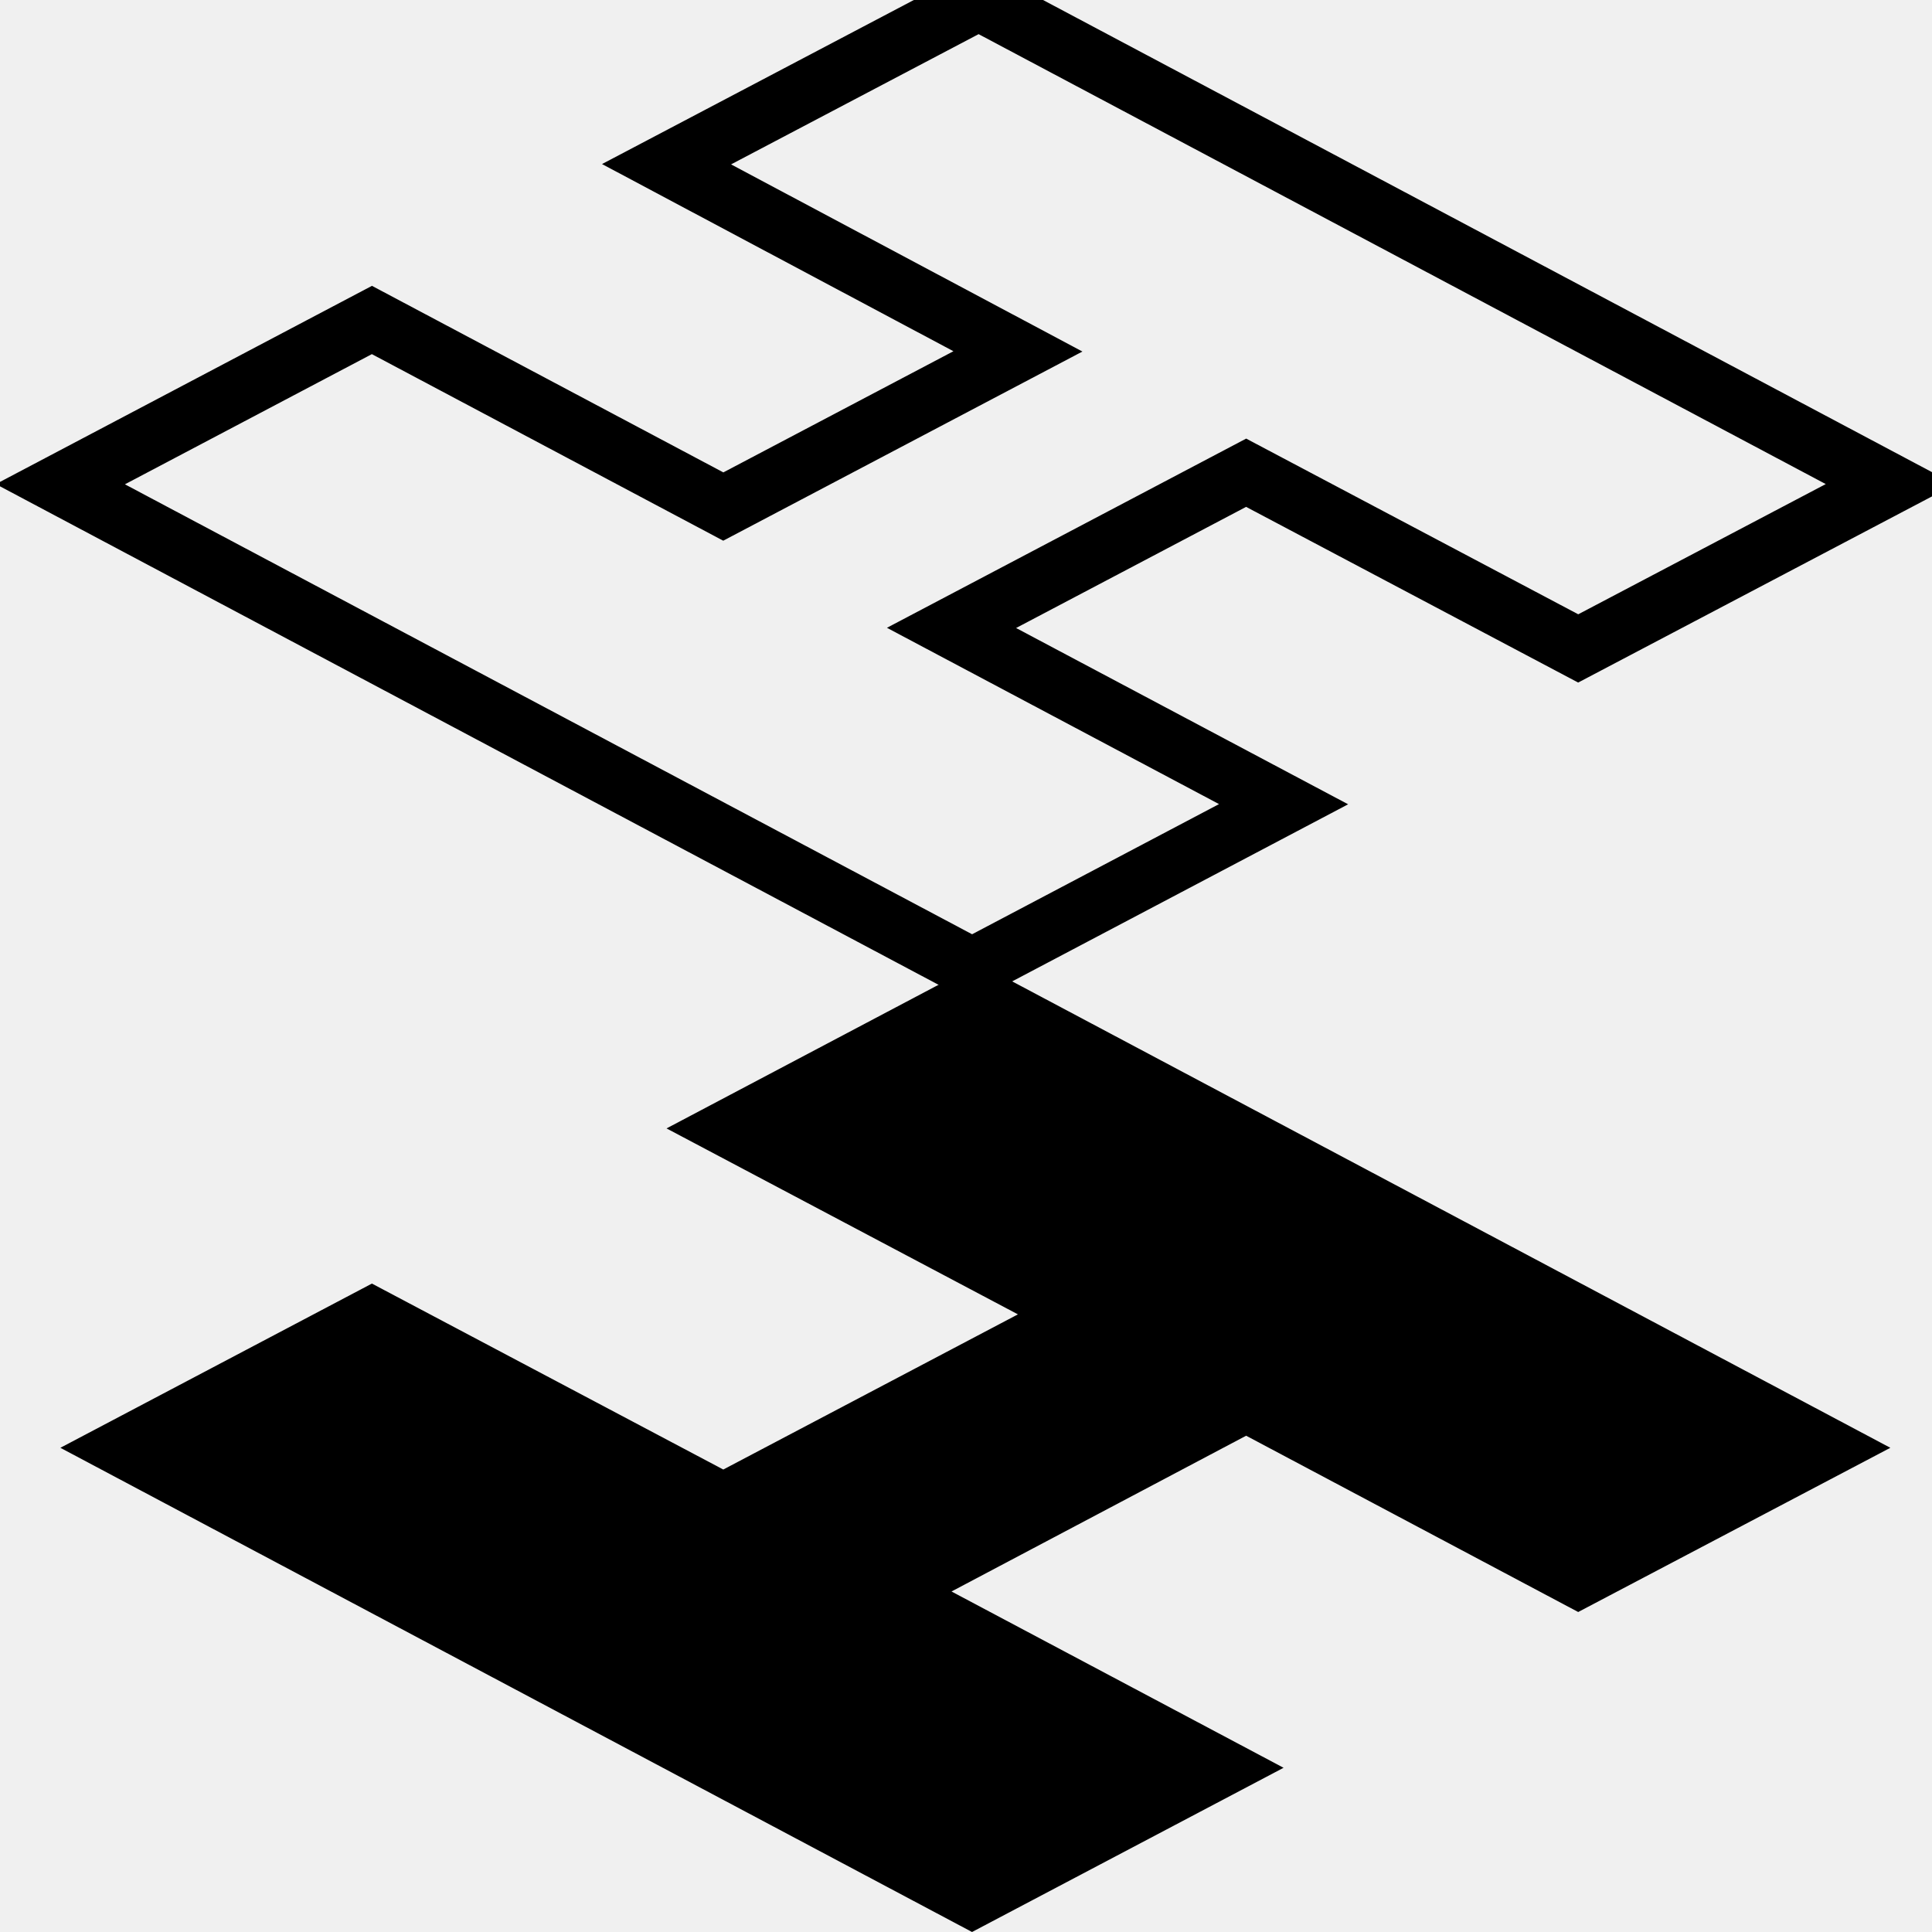
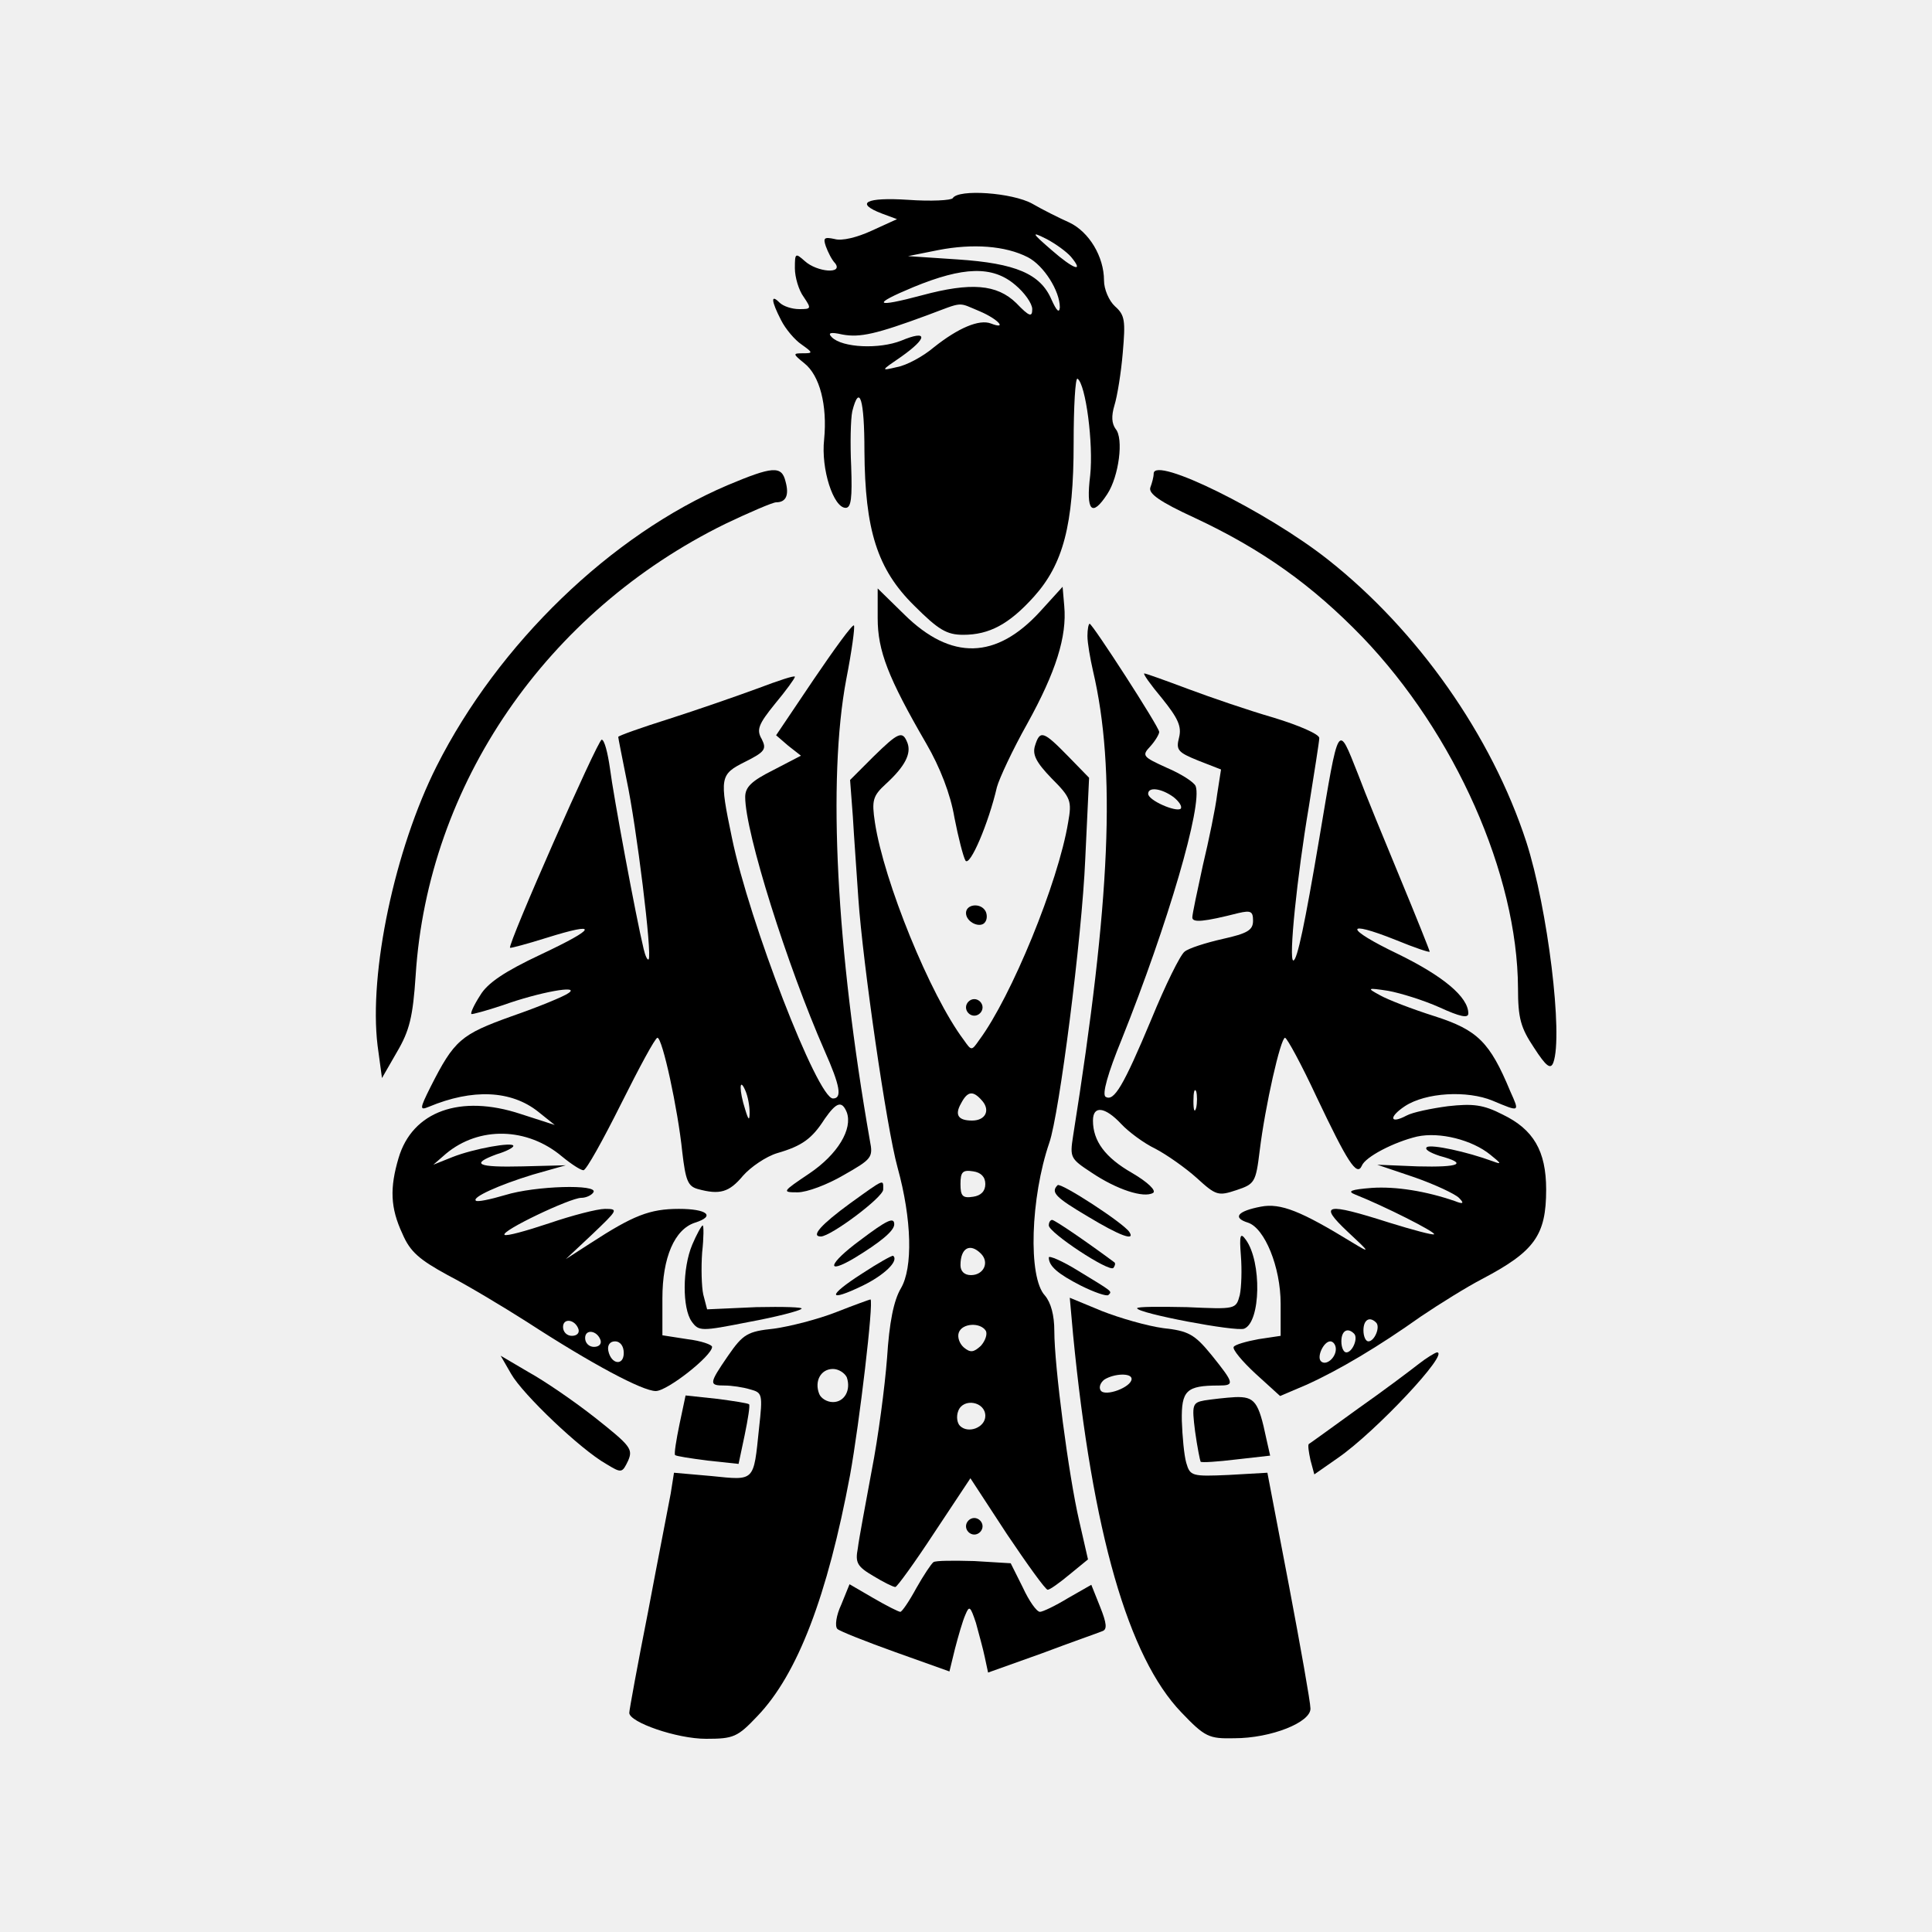
- <svg xmlns="http://www.w3.org/2000/svg" width="32" height="32" fill="none">
-   <style>
-     .stroke {
-       stroke: #000;
-     }
-     .fill {
-       fill: #000;
-     }
-     @media (prefers-color-scheme: dark) {
-       .stroke {
-         stroke: #fff;
-       }
-       .fill {
-         fill: #fff;
-       }
-     }
-   </style>
-   <path class="stroke" fill-rule="evenodd" d="M16.1 16.04 1 8.02 6.16 5.3l5.82 3.09 4.88-2.57-5.82-3.1L16.21 0l15.1 8.02-5.17 2.72-5.5-2.91-4.88 2.57 5.5 2.92-5.16 2.72Z" />
-   <path class="fill" fill-rule="evenodd" d="M16.1 32 1 23.98l5.16-2.72 5.82 3.08 4.88-2.57-5.82-3.08 5.17-2.73 15.1 8.02-5.17 2.72-5.5-2.92-4.88 2.58 5.5 2.92L16.1 32Z" />
+ <svg xmlns="http://www.w3.org/2000/svg" version="1.0" width="350pt" height="350pt" viewBox="0 0 350 350" preserveAspectRatio="xMidYMid meet">
+   <g transform="translate(0,350) scale(0.1,-0.1)" fill="#000000" stroke="none">
+     <path d="M1726 3141 c-3 -4 -39 -6 -81 -3 -77 5 -97 -6 -47 -25 l27 -10 -46 -21 c-26 -12 -54 -19 -67 -15 -19 4 -21 2 -16 -13 4 -11 11 -25 17 -31 15 -20 -33 -16 -55 4 -17 15 -18 15 -18 -13 0 -16 7 -40 16 -52 14 -21 14 -22 -8 -22 -13 0 -29 5 -36 12 -16 16 -15 3 3 -32 8 -16 25 -36 37 -44 21 -15 21 -16 3 -16 -19 0 -19 -1 2 -18 28 -22 42 -76 36 -138 -6 -54 17 -124 39 -124 10 0 12 18 10 75 -2 41 -1 86 2 100 13 51 22 22 22 -72 1 -143 23 -214 90 -280 44 -44 59 -53 89 -53 47 0 83 19 128 69 53 59 72 130 72 278 0 66 3 119 7 117 15 -10 29 -118 23 -175 -8 -65 3 -77 31 -34 21 32 30 101 15 118 -7 10 -8 23 -2 43 5 16 12 59 15 95 5 58 4 68 -14 84 -11 10 -20 31 -20 47 0 43 -27 88 -63 105 -18 8 -48 23 -67 34 -36 20 -134 27 -144 10z m214 -106 c25 -30 5 -23 -35 12 -37 32 -37 34 -9 20 17 -9 36 -23 44 -32z m-78 -1 c29 -15 58 -61 58 -91 -1 -11 -6 -6 -15 14 -20 47 -65 66 -170 73 l-90 6 55 11 c62 12 121 8 162 -13z m-23 -50 c17 -14 31 -34 31 -44 0 -15 -5 -14 -29 11 -35 34 -82 38 -171 14 -86 -23 -92 -17 -15 15 90 37 143 39 184 4z m-64 -48 c33 -14 51 -34 20 -22 -21 8 -59 -8 -103 -43 -20 -17 -50 -33 -67 -36 -30 -7 -30 -7 8 19 48 34 48 49 0 29 -40 -16 -107 -13 -126 6 -8 8 -3 10 19 5 32 -6 62 1 154 35 67 25 54 24 95 7z" />
+     <path d="M1318 2621 c-211 -90 -415 -287 -527 -509 -76 -151 -123 -374 -107 -506 l8 -59 27 47 c23 39 29 64 34 139 22 346 237 659 561 818 44 21 86 39 92 39 18 0 24 13 17 38 -7 29 -24 27 -105 -7z" />
+     <path d="M2090 2642 c0 -6 -3 -17 -6 -25 -4 -11 17 -26 80 -55 124 -58 214 -123 304 -216 168 -175 281 -430 282 -636 0 -55 5 -72 29 -108 22 -34 30 -40 35 -27 18 49 -10 279 -49 400 -63 193 -197 383 -359 511 -110 87 -316 189 -316 156z" />
+     <path d="M1885 2393 c-80 -88 -162 -90 -247 -6 l-48 47 0 -54 c0 -59 19 -108 88 -227 25 -43 44 -92 51 -134 7 -36 16 -71 20 -78 8 -12 42 68 57 133 4 15 28 67 55 115 52 94 72 158 67 213 l-3 35 -40 -44z" />
+     <path d="M1474 2269 l-68 -101 22 -19 23 -18 -50 -26 c-40 -20 -51 -31 -51 -49 0 -64 76 -305 144 -460 28 -63 32 -86 15 -86 -28 0 -152 321 -183 472 -23 110 -22 115 24 138 36 18 39 23 30 41 -10 17 -6 27 24 64 20 24 36 46 36 49 0 3 -30 -7 -67 -21 -38 -14 -110 -39 -160 -55 -51 -16 -93 -31 -93 -33 0 -2 7 -37 15 -77 18 -84 47 -319 40 -326 -2 -2 -6 6 -9 19 -14 58 -55 279 -61 327 -4 28 -10 52 -15 52 -7 0 -171 -372 -166 -377 1 -1 31 7 66 18 96 30 92 18 -10 -30 -66 -31 -97 -52 -110 -74 -11 -17 -18 -32 -16 -34 1 -1 27 6 57 16 67 24 141 37 119 22 -8 -6 -54 -25 -103 -42 -92 -33 -104 -43 -147 -128 -20 -40 -20 -43 -3 -36 79 33 149 30 198 -9 l30 -24 -62 20 c-109 36 -196 5 -221 -80 -16 -54 -15 -90 7 -137 14 -33 31 -47 82 -75 35 -18 100 -57 144 -85 117 -76 209 -125 233 -125 21 0 102 64 102 80 0 4 -20 11 -45 14 l-45 7 0 67 c0 74 22 125 59 137 38 12 22 25 -29 25 -53 0 -83 -12 -160 -62 l-45 -29 48 45 c46 44 48 46 23 46 -14 0 -60 -12 -101 -26 -42 -14 -78 -24 -81 -21 -7 7 119 67 139 67 9 0 19 5 22 10 10 15 -105 12 -160 -5 -27 -8 -51 -13 -53 -10 -7 6 41 28 103 47 l60 17 -78 -2 c-82 -2 -96 4 -47 22 17 5 30 12 30 15 0 8 -72 -5 -110 -20 l-35 -14 23 20 c60 50 147 48 210 -5 17 -14 34 -25 39 -25 5 0 35 54 68 120 33 66 62 120 66 120 9 0 37 -129 45 -207 6 -51 10 -62 28 -67 40 -11 57 -6 82 24 14 16 42 35 62 41 45 13 63 26 86 62 21 30 31 34 40 12 11 -30 -16 -76 -68 -111 -49 -33 -50 -34 -21 -34 17 0 54 14 83 31 51 29 54 32 48 62 -61 348 -77 655 -43 836 10 51 16 95 14 98 -3 2 -35 -42 -73 -98z m-116 -784 c0 -16 -2 -15 -8 5 -11 34 -11 60 0 35 5 -11 8 -29 8 -40z m-310 -393 c2 -7 -3 -12 -12 -12 -9 0 -16 7 -16 16 0 17 22 14 28 -4z m40 -20 c2 -7 -3 -12 -12 -12 -9 0 -16 7 -16 16 0 17 22 14 28 -4z m42 -23 c0 -24 -23 -21 -28 4 -2 10 3 17 12 17 10 0 16 -9 16 -21z" />
+     <path d="M1970 2348 c0 -13 5 -41 10 -63 42 -179 32 -416 -36 -843 -6 -39 -5 -41 33 -66 46 -31 95 -47 112 -37 6 4 -9 19 -38 36 -49 28 -71 58 -71 95 0 28 22 25 51 -6 13 -14 41 -35 62 -45 21 -11 55 -35 75 -53 35 -32 39 -33 72 -22 33 11 35 14 42 71 10 82 38 205 46 205 4 -1 30 -49 57 -107 56 -118 73 -145 82 -125 6 16 58 43 100 53 41 9 100 -6 133 -33 20 -16 21 -18 5 -12 -49 18 -111 31 -120 26 -5 -4 5 -10 23 -16 52 -14 37 -21 -40 -19 l-73 3 68 -23 c37 -13 73 -30 80 -37 10 -10 8 -12 -7 -6 -52 18 -107 27 -151 24 -38 -3 -45 -6 -30 -12 53 -21 146 -68 143 -72 -2 -2 -39 8 -81 21 -116 37 -129 34 -76 -16 42 -39 42 -40 9 -20 -93 57 -130 72 -166 65 -42 -8 -52 -20 -23 -29 30 -10 59 -80 59 -147 l0 -58 -40 -6 c-22 -4 -43 -10 -45 -14 -3 -4 15 -26 40 -49 l44 -40 47 20 c60 27 132 70 208 124 34 23 84 54 111 68 95 50 116 79 116 162 0 70 -23 109 -79 136 -35 18 -54 20 -99 15 -30 -4 -64 -11 -75 -17 -30 -16 -33 -3 -3 17 38 25 113 29 159 10 50 -21 49 -21 32 17 -37 89 -59 111 -137 136 -41 13 -85 30 -99 38 -24 13 -24 14 15 8 22 -4 64 -17 93 -30 37 -17 52 -20 52 -11 0 30 -46 68 -128 108 -96 46 -98 63 -3 25 34 -14 61 -23 61 -21 0 2 -24 62 -53 132 -29 70 -64 155 -77 190 -37 93 -34 97 -70 -117 -26 -154 -40 -221 -47 -221 -9 0 7 154 28 278 10 63 19 119 19 125 0 7 -37 23 -83 37 -45 13 -115 37 -155 52 -40 15 -76 28 -79 28 -3 0 11 -20 32 -45 29 -36 36 -51 31 -71 -6 -23 -2 -27 35 -42 l41 -16 -7 -45 c-3 -25 -15 -83 -26 -129 -10 -46 -19 -88 -19 -94 0 -10 21 -8 84 8 22 5 26 3 26 -14 0 -17 -10 -23 -55 -33 -31 -7 -62 -17 -69 -23 -8 -6 -35 -61 -60 -122 -51 -122 -68 -150 -83 -141 -7 4 4 43 29 104 84 210 147 425 134 459 -3 7 -26 22 -52 33 -44 20 -46 22 -30 39 9 10 16 22 16 26 0 9 -121 196 -126 196 -2 0 -4 -10 -4 -22z m156 -292 c10 -8 16 -17 13 -21 -8 -7 -59 15 -59 27 0 13 24 10 46 -6z m41 -563 c-3 -10 -5 -4 -5 12 0 17 2 24 5 18 2 -7 2 -21 0 -30z m326 -389 c8 -8 -3 -34 -14 -34 -5 0 -9 9 -9 20 0 19 11 26 23 14z m-40 -20 c8 -8 -3 -34 -14 -34 -5 0 -9 9 -9 20 0 19 11 26 23 14z m-33 -28 c0 -16 -18 -31 -27 -22 -8 8 5 36 17 36 5 0 10 -6 10 -14z" />
+     <path d="M1582 2129 l-42 -42 5 -66 c2 -36 7 -103 10 -149 8 -116 51 -415 71 -487 26 -94 28 -182 6 -219 -13 -22 -21 -62 -25 -126 -4 -52 -16 -144 -28 -205 -11 -60 -23 -123 -25 -140 -5 -26 -1 -33 28 -50 18 -11 36 -20 40 -20 3 0 35 44 71 99 l65 98 66 -101 c37 -55 70 -101 74 -101 4 0 22 13 40 28 l33 27 -16 70 c-19 82 -45 280 -45 344 0 28 -6 51 -17 64 -31 33 -26 178 8 277 18 52 59 371 65 513 l7 148 -38 39 c-45 46 -51 48 -60 19 -5 -16 2 -30 30 -59 35 -35 37 -41 30 -80 -18 -109 -103 -316 -161 -394 -14 -20 -14 -20 -28 0 -61 81 -145 288 -161 394 -6 40 -4 48 20 70 35 32 46 55 39 74 -9 23 -16 20 -62 -25z m198 -624 c14 -17 5 -35 -19 -35 -25 0 -32 10 -20 31 12 23 22 24 39 4z m5 -150 c0 -13 -8 -21 -22 -23 -19 -3 -23 1 -23 23 0 22 4 26 23 23 14 -2 22 -10 22 -23z m-8 -126 c16 -16 5 -39 -18 -39 -12 0 -19 7 -19 18 0 31 17 41 37 21z m9 -140 c3 -6 -1 -18 -9 -27 -13 -12 -19 -13 -31 -3 -8 7 -12 19 -9 27 6 17 39 19 49 3z m-1 -154 c0 -21 -31 -33 -46 -18 -5 5 -7 17 -3 27 9 24 49 17 49 -9z" />
+     <path d="M1750 1846 c0 -17 27 -29 35 -16 4 6 3 15 0 20 -9 15 -35 12 -35 -4z" />
+     <path d="M1750 1675 c0 -8 7 -15 15 -15 8 0 15 7 15 15 0 8 -7 15 -15 15 -8 0 -15 -7 -15 -15z" />
+     <path d="M1540 1320 c-52 -38 -72 -60 -53 -60 18 0 113 71 113 85 0 19 4 21 -60 -25z" />
+     <path d="M1916 1353 c-13 -13 -4 -22 55 -57 58 -35 86 -45 75 -28 -10 16 -124 90 -130 85z" />
+     <path d="M1558 1253 c-57 -42 -64 -64 -10 -32 46 28 72 49 72 61 0 14 -13 8 -62 -29z" />
+     <path d="M1900 1280 c0 -13 109 -85 117 -77 3 4 4 8 2 10 -47 35 -108 77 -113 77 -3 0 -6 -4 -6 -10z" />
+     <path d="M1254 1245 c-18 -43 -18 -115 -1 -139 13 -18 17 -18 103 -1 49 9 92 20 96 24 4 3 -33 4 -82 3 l-89 -4 -7 27 c-3 14 -4 48 -2 76 3 27 3 49 1 49 -2 0 -11 -16 -19 -35z" />
+     <path d="M2248 1225 c2 -25 1 -57 -2 -71 -7 -26 -7 -26 -96 -22 -50 1 -90 1 -90 -2 0 -9 179 -43 194 -37 30 12 32 121 3 161 -10 14 -12 9 -9 -29z" />
+     <path d="M1562 1193 c-64 -41 -63 -53 1 -22 39 19 66 45 55 54 -2 1 -27 -13 -56 -32z" />
+     <path d="M1900 1222 c0 -16 17 -30 58 -51 24 -12 47 -20 50 -17 7 7 9 5 -55 44 -29 18 -53 28 -53 24z" />
+     <path d="M1515 1123 c-33 -13 -84 -26 -113 -30 -48 -5 -56 -10 -83 -49 -35 -51 -35 -54 -6 -54 12 0 33 -3 46 -7 22 -6 23 -8 16 -71 -10 -97 -7 -94 -86 -86 l-68 6 -6 -38 c-4 -22 -23 -118 -41 -214 -19 -96 -34 -178 -34 -183 0 -17 86 -47 139 -47 50 0 57 3 93 41 73 76 127 218 168 437 17 94 43 314 37 318 -1 0 -29 -10 -62 -23z m19 -118 c8 -23 -4 -45 -25 -45 -11 0 -22 7 -25 15 -9 23 3 45 25 45 10 0 21 -7 25 -15z" />
+     <path d="M1944 1082 c35 -359 100 -584 196 -684 43 -45 50 -48 96 -47 67 0 139 29 138 54 0 11 -18 112 -39 223 l-39 204 -70 -4 c-67 -3 -70 -2 -77 22 -4 14 -7 48 -8 76 -1 55 8 64 67 64 29 0 28 4 -13 55 -31 38 -42 44 -88 49 -29 4 -78 18 -111 31 l-58 24 6 -67z m106 -80 c0 -15 -48 -33 -56 -21 -4 6 0 15 7 20 18 11 49 12 49 1z" />
+     <path d="M2570 1029 c-14 -11 -63 -48 -110 -81 -47 -34 -87 -63 -89 -64 -2 -2 0 -15 3 -29 l7 -26 43 30 c68 47 204 192 179 191 -4 -1 -19 -10 -33 -21z" />
+     <path d="M926 1011 c21 -37 126 -137 172 -163 28 -17 29 -17 40 6 9 21 4 27 -59 77 -38 30 -92 67 -121 83 l-51 30 19 -33z" />
+     <path d="M1231 920 c-6 -29 -10 -54 -8 -56 2 -2 28 -6 59 -10 l56 -6 11 52 c6 29 10 54 8 56 -2 2 -28 6 -59 10 l-56 6 -11 -52z" />
+     <path d="M2182 963 c-22 -4 -23 -8 -17 -56 4 -29 9 -53 10 -55 2 -2 31 0 64 4 l62 7 -7 31 c-14 67 -21 76 -56 75 -18 -1 -43 -4 -56 -6z" />
+     <path d="M1750 735 c0 -8 7 -15 15 -15 8 0 15 7 15 15 0 8 -7 15 -15 15 -8 0 -15 -7 -15 -15z" />
+     <path d="M1691 670 c-4 -3 -18 -24 -31 -47 -13 -24 -26 -43 -29 -43 -3 0 -25 11 -49 25 l-43 25 -15 -37 c-9 -19 -12 -39 -7 -44 4 -4 52 -23 105 -42 l98 -35 10 41 c6 23 14 51 19 62 7 17 9 15 19 -15 5 -19 13 -47 16 -62 l6 -28 98 35 c53 20 102 37 109 40 9 3 8 14 -4 44 l-16 40 -42 -24 c-23 -14 -46 -25 -51 -25 -6 0 -20 20 -31 44 l-22 44 -66 4 c-37 1 -70 1 -74 -2z" />
+   </g>
</svg>
